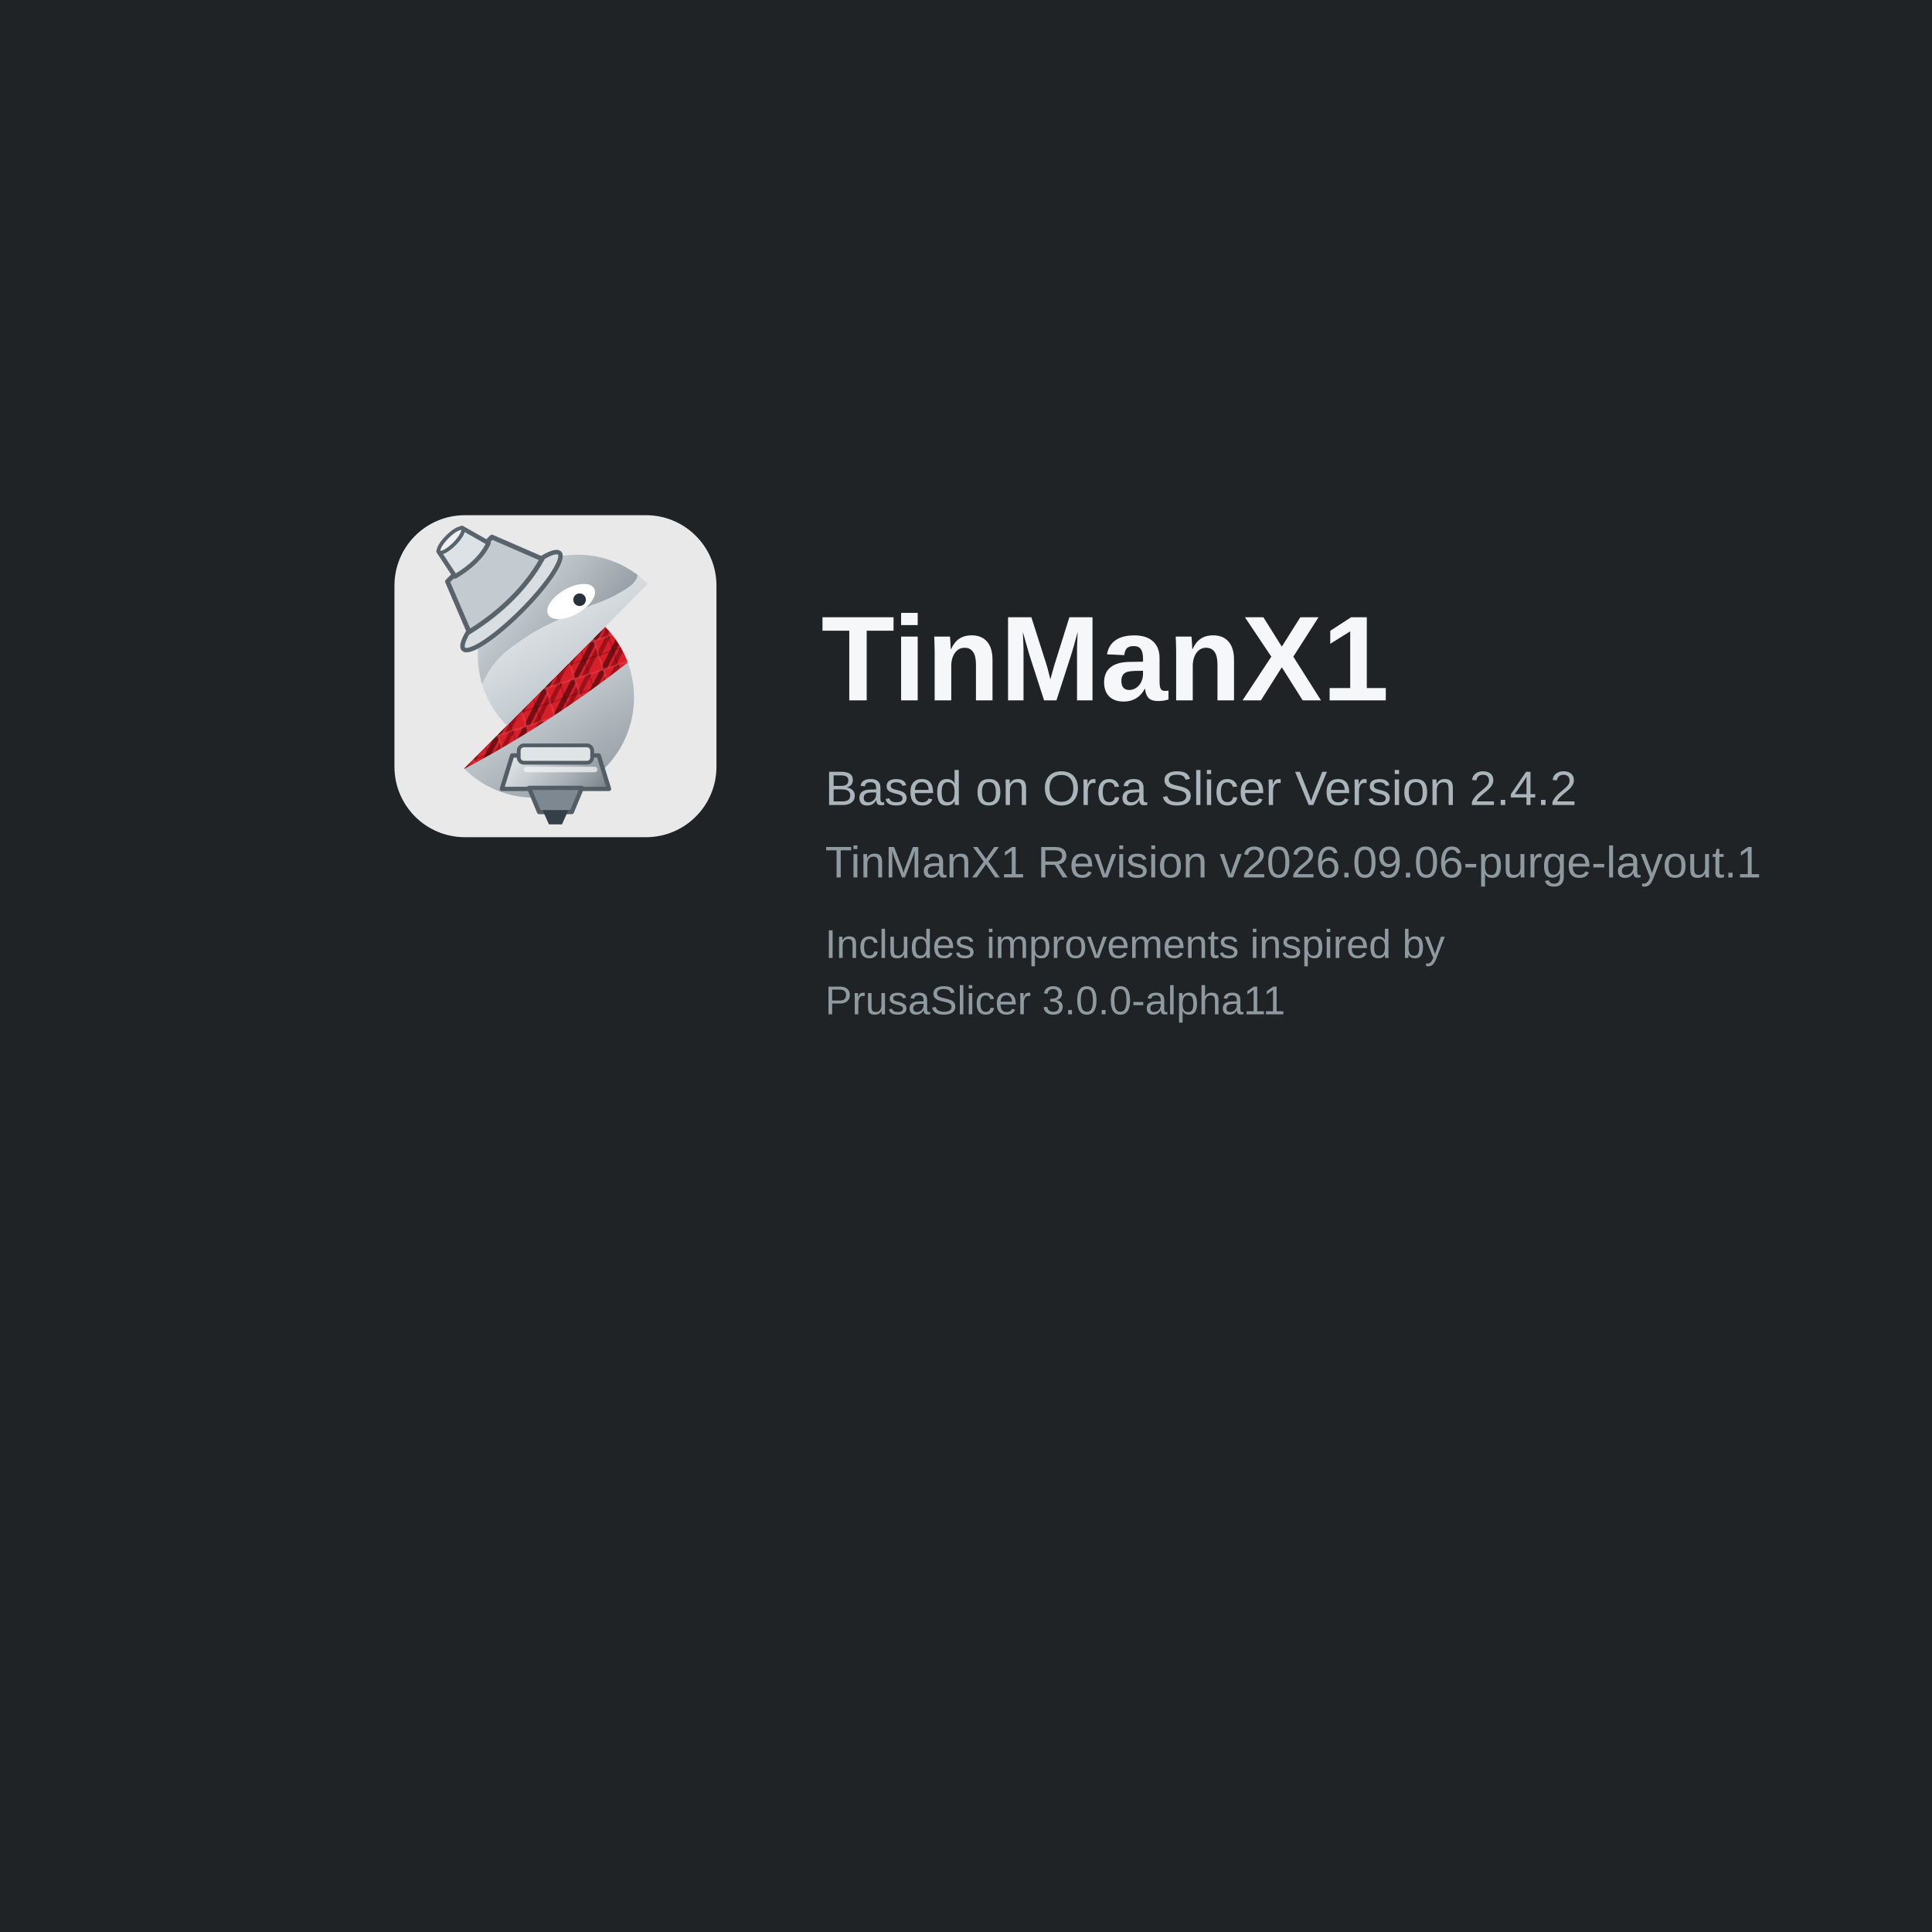
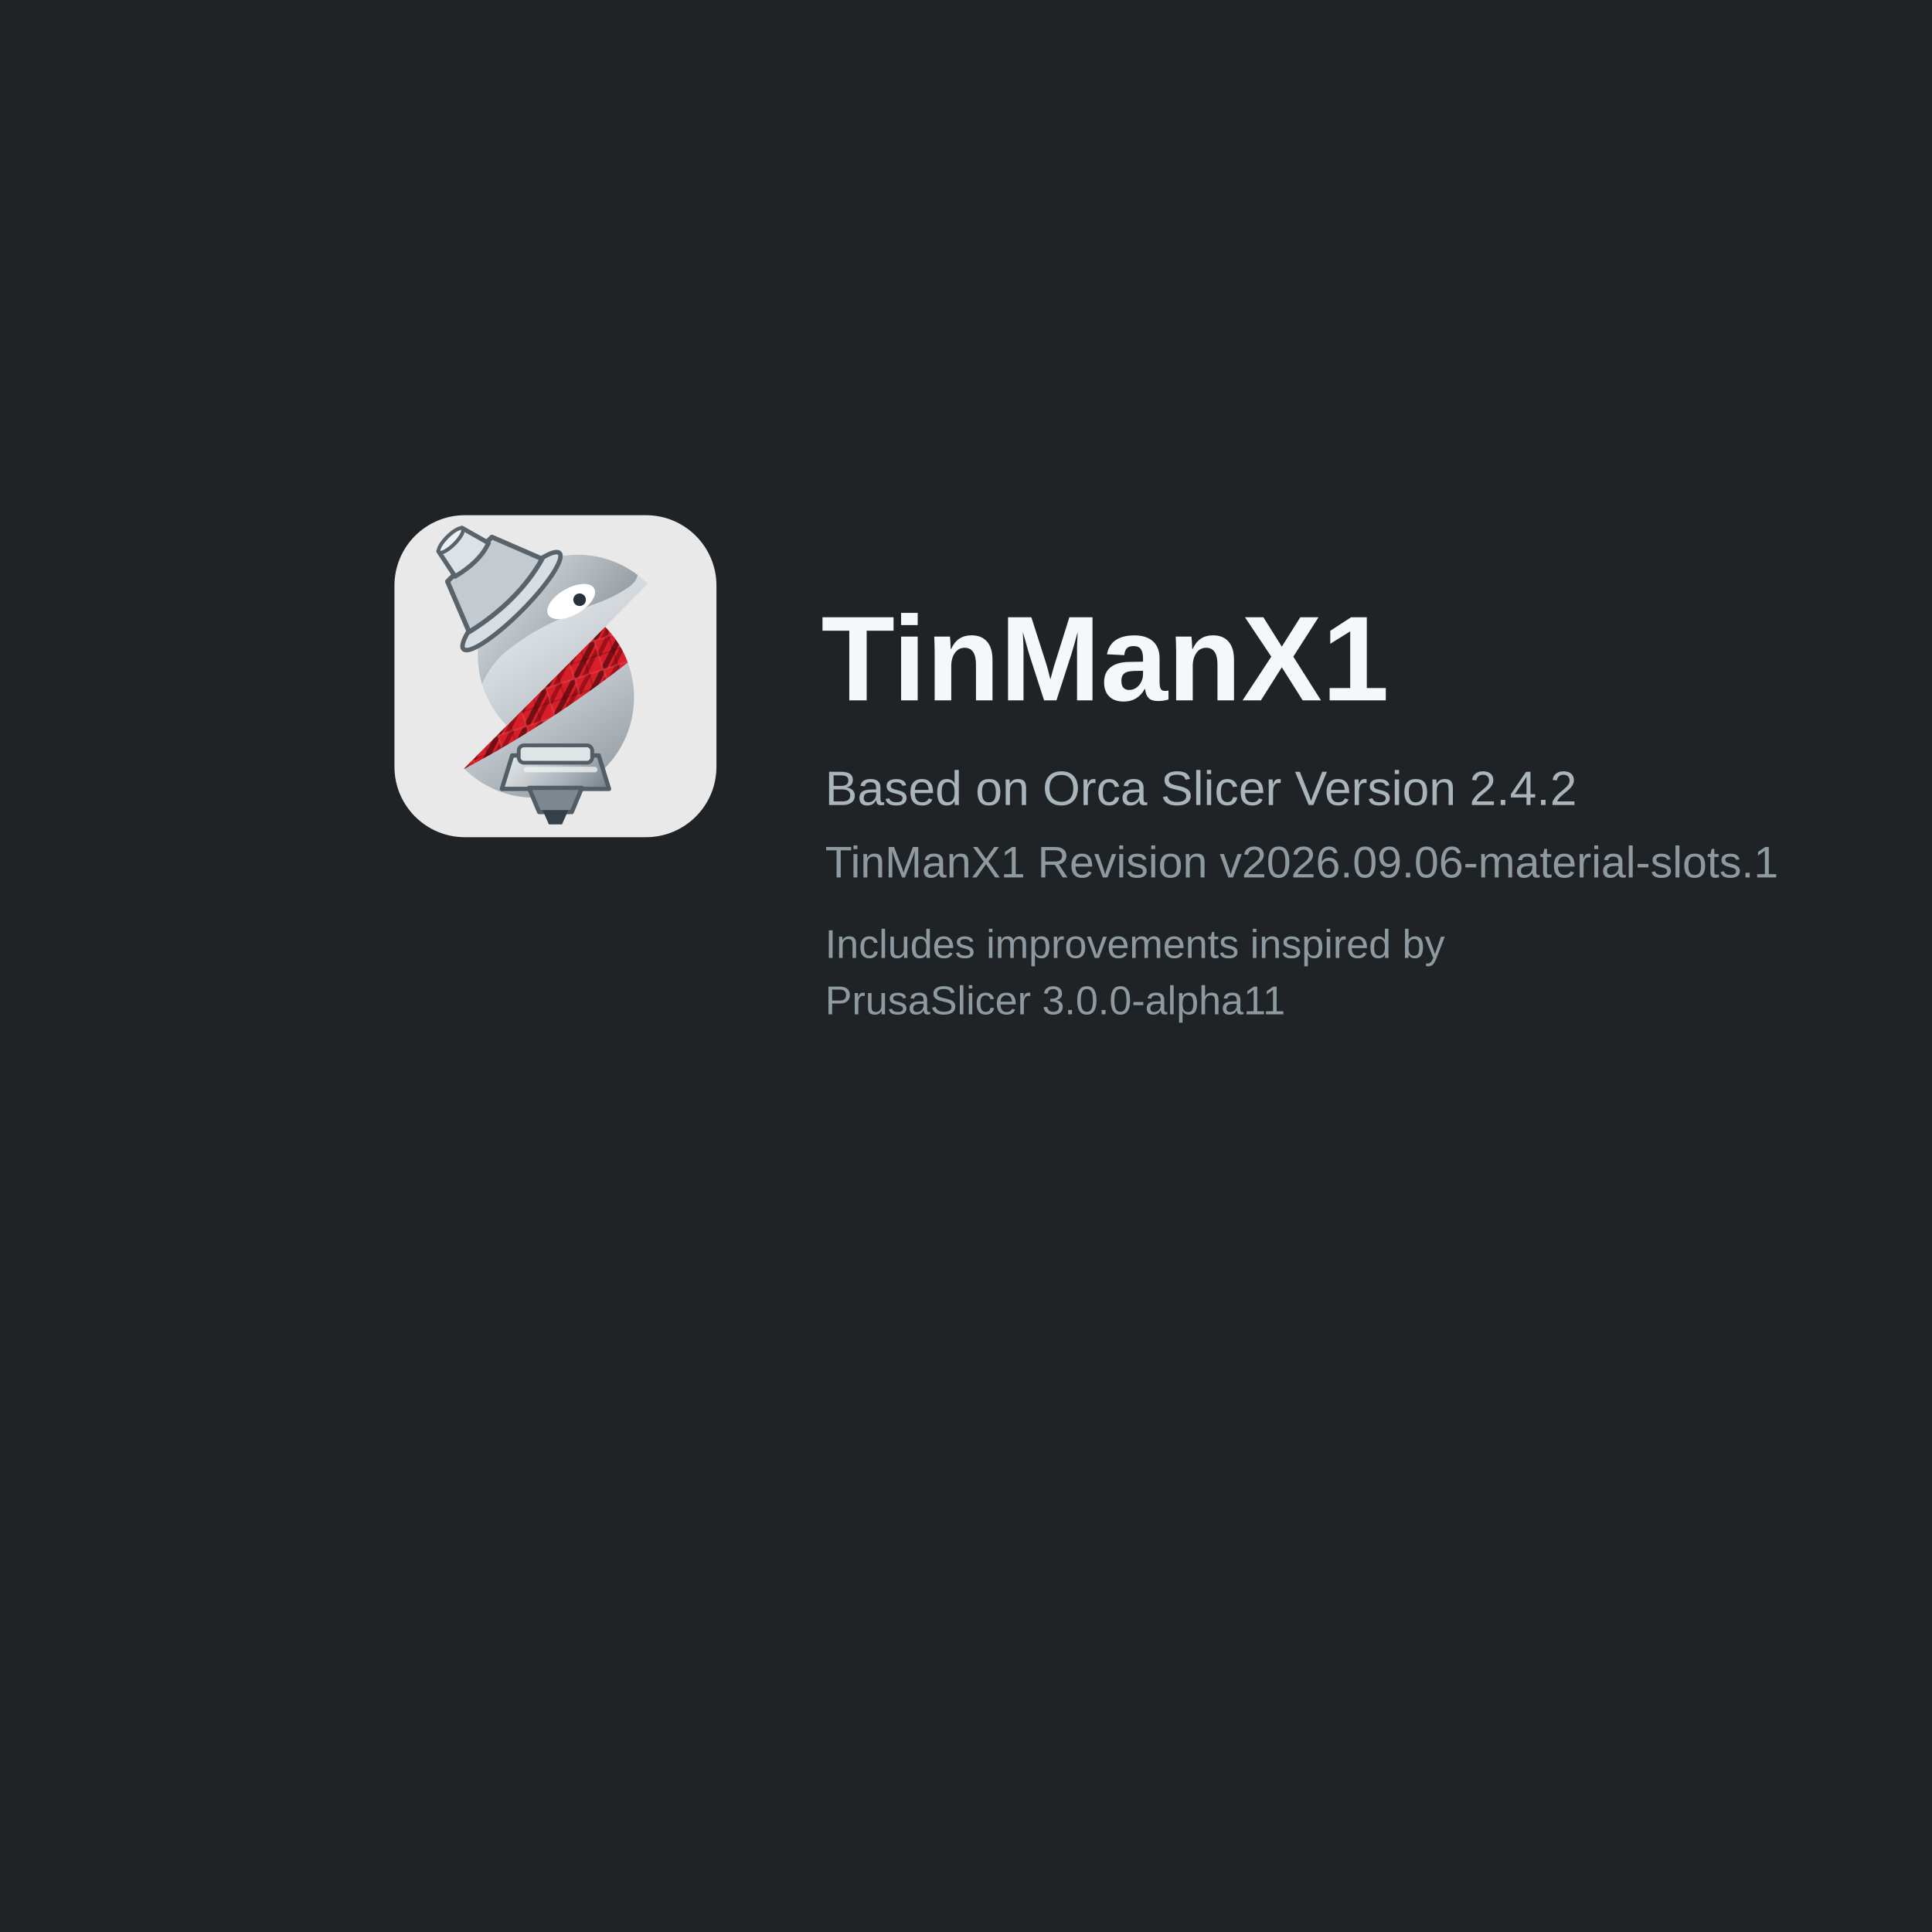
<svg xmlns="http://www.w3.org/2000/svg" width="480" height="480" viewBox="0 0 480 480">
  <defs>
    <linearGradient id="tmxSilver" x1="18" y1="8" x2="47" y2="55" gradientUnits="userSpaceOnUse">
      <stop offset="0" stop-color="#f7f9fa" />
      <stop offset=".52" stop-color="#c7ced3" />
      <stop offset="1" stop-color="#8d969d" />
    </linearGradient>
    <linearGradient id="tmxDarkSilver" x1="19" y1="10" x2="49" y2="35" gradientUnits="userSpaceOnUse">
      <stop offset="0" stop-color="#dce2e6" />
      <stop offset="1" stop-color="#6f7981" />
    </linearGradient>
    <linearGradient id="tmxNozzle" x1="24" y1="43" x2="43" y2="60" gradientUnits="userSpaceOnUse">
      <stop offset="0" stop-color="#eef2f4" />
      <stop offset=".55" stop-color="#a8b0b6" />
      <stop offset="1" stop-color="#59636c" />
    </linearGradient>
    <pattern id="tmxCarbonRed" width="6" height="6" patternUnits="userSpaceOnUse" patternTransform="rotate(-18)">
      <rect width="6" height="6" fill="#D71F2A" />
      <path d="M-2 1 1-2M0 6 6 0M5 8 8 5" fill="none" stroke="#250204" stroke-width="1.05" opacity=".55" />
      <path d="M-2 5 5-2M1 7 7 1" fill="none" stroke="#7c0810" stroke-width=".85" opacity=".62" />
      <path d="M0 0h6v6h-6z" fill="none" stroke="#f06a70" stroke-width=".35" opacity=".28" />
      <path d="M0 3h6M3 0v6" fill="none" stroke="#180102" stroke-width=".28" opacity=".22" />
    </pattern>
  </defs>
  <rect width="480" height="480" fill="#1f2326" />
  <g transform="translate(98 128)">
    <g transform="scale(1.25)">
      <rect width="64" height="64" rx="14" fill="#e9e9e9" />
      <path d="M13.84,50.354a19.7,19.7,0,0,0,13.883,5.79A19.944,19.944,0,0,0,41.858,22.182Z" fill="url(#tmxSilver)" />
      <path d="M41.858,22.181,13.84,50.354l.061.059A220.548,220.548,0,0,0,46.378,29.277a19.964,19.964,0,0,0-4.52-7.1" fill="url(#tmxCarbonRed)" />
      <path d="M36.381,7.856A19.943,19.943,0,0,0,22.327,41.818L50.345,13.646a19.693,19.693,0,0,0-13.964-5.79" fill="url(#tmxSilver)" />
      <path d="M36.381,7.856A19.636,19.636,0,0,0,26.04,10.782a22.742,22.742,0,0,0-5.91-.745,23.084,23.084,0,0,0-9.477,2.124.632.632,0,0,0,.129,1.191,13.52,13.52,0,0,1,8.069,5.137A20.06,20.06,0,0,0,17.41,33.534a19.873,19.873,0,0,1,2-3.488c1.819-2.5,3.743-3.8,6.585-5.723,2.093-1.416,5-3.077,13.359-6.512a28.421,28.421,0,0,0,6.12-2.821c1.4-.831,2.461-1.615,2.8-2.842.024-.086.045-.172.065-.256A19.655,19.655,0,0,0,36.381,7.856" fill="url(#tmxDarkSilver)" />
      <path d="M39.69,14.551c.727,1.285-.728,3.495-3.249,4.937s-5.154,1.569-5.88.284.727-3.495,3.248-4.937,5.154-1.569,5.881-.284" fill="#fff" />
      <circle cx="36.8" cy="16.8" r="1.25" fill="#28323a" />
      <g transform="translate(-17 1) rotate(-45 34.2 12.5) scale(1.05)">
        <ellipse cx="34.25" cy="18.4" rx="12.85" ry="2.65" fill="#d9dee2" stroke="#59636c" stroke-width=".85" />
        <path d="M28.3,7.2h11.9l3.8,9.65c-5.75,1.65-12.65,1.65-19.55,0Z" fill="#c3cbd0" stroke="#59636c" stroke-width=".9" stroke-linejoin="round" />
        <path d="M31.15,1.95h6.25l1.55,5.6c-2.45.9-5.4.9-8.95,0Z" fill="#dce2e6" stroke="#59636c" stroke-width=".85" stroke-linejoin="round" />
        <ellipse cx="34.25" cy="2.15" rx="3.15" ry=".95" fill="#eef2f4" stroke="#59636c" stroke-width=".7" />
      </g>
      <path d="M23.4,47.75h17.2l2.05,6.65H21.35Z" fill="url(#tmxNozzle)" stroke="#525d65" stroke-width=".85" stroke-linejoin="round" />
      <path d="M26.75,54.2h10.5l-2,4.8h-6.5Z" fill="#7e8890" stroke="#525d65" stroke-width=".85" stroke-linejoin="round" />
      <path d="M29.45,58.65h5.1l-1.25,2.8h-2.6Z" fill="#353f47" />
      <rect x="24.7" y="45.75" width="14.6" height="3.45" rx="1.05" fill="#dfe4e7" stroke="#525d65" stroke-width=".75" />
      <path d="M26.25,50.55h13.55" fill="none" stroke="#f4f6f7" stroke-width="1.1" stroke-linecap="round" opacity=".72" />
    </g>
    <text x="106" y="46" font-family="Arial, Helvetica, sans-serif" font-size="30" font-weight="700" fill="#f5f7f8">TinManX1</text>
    <text x="107" y="72" font-family="Arial, Helvetica, sans-serif" font-size="12" fill="#aab5bb">Based on Orca Slicer Version 2.4.2</text>
-     <text x="107" y="90" font-family="Arial, Helvetica, sans-serif" font-size="11" fill="#8e9aa0">TinManX1 Revision v2026.09.06-purge-layout.1</text>
+     <text x="107" y="90" font-family="Arial, Helvetica, sans-serif" font-size="11" fill="#8e9aa0">TinManX1 Revision v2026.09.06-material-slots.1</text>
    <text x="107" y="110" font-family="Arial, Helvetica, sans-serif" font-size="10" fill="#8e9aa0">Includes improvements inspired by</text>
    <text x="107" y="124" font-family="Arial, Helvetica, sans-serif" font-size="10" fill="#8e9aa0">PrusaSlicer 3.0.0-alpha11</text>
  </g>
</svg>
